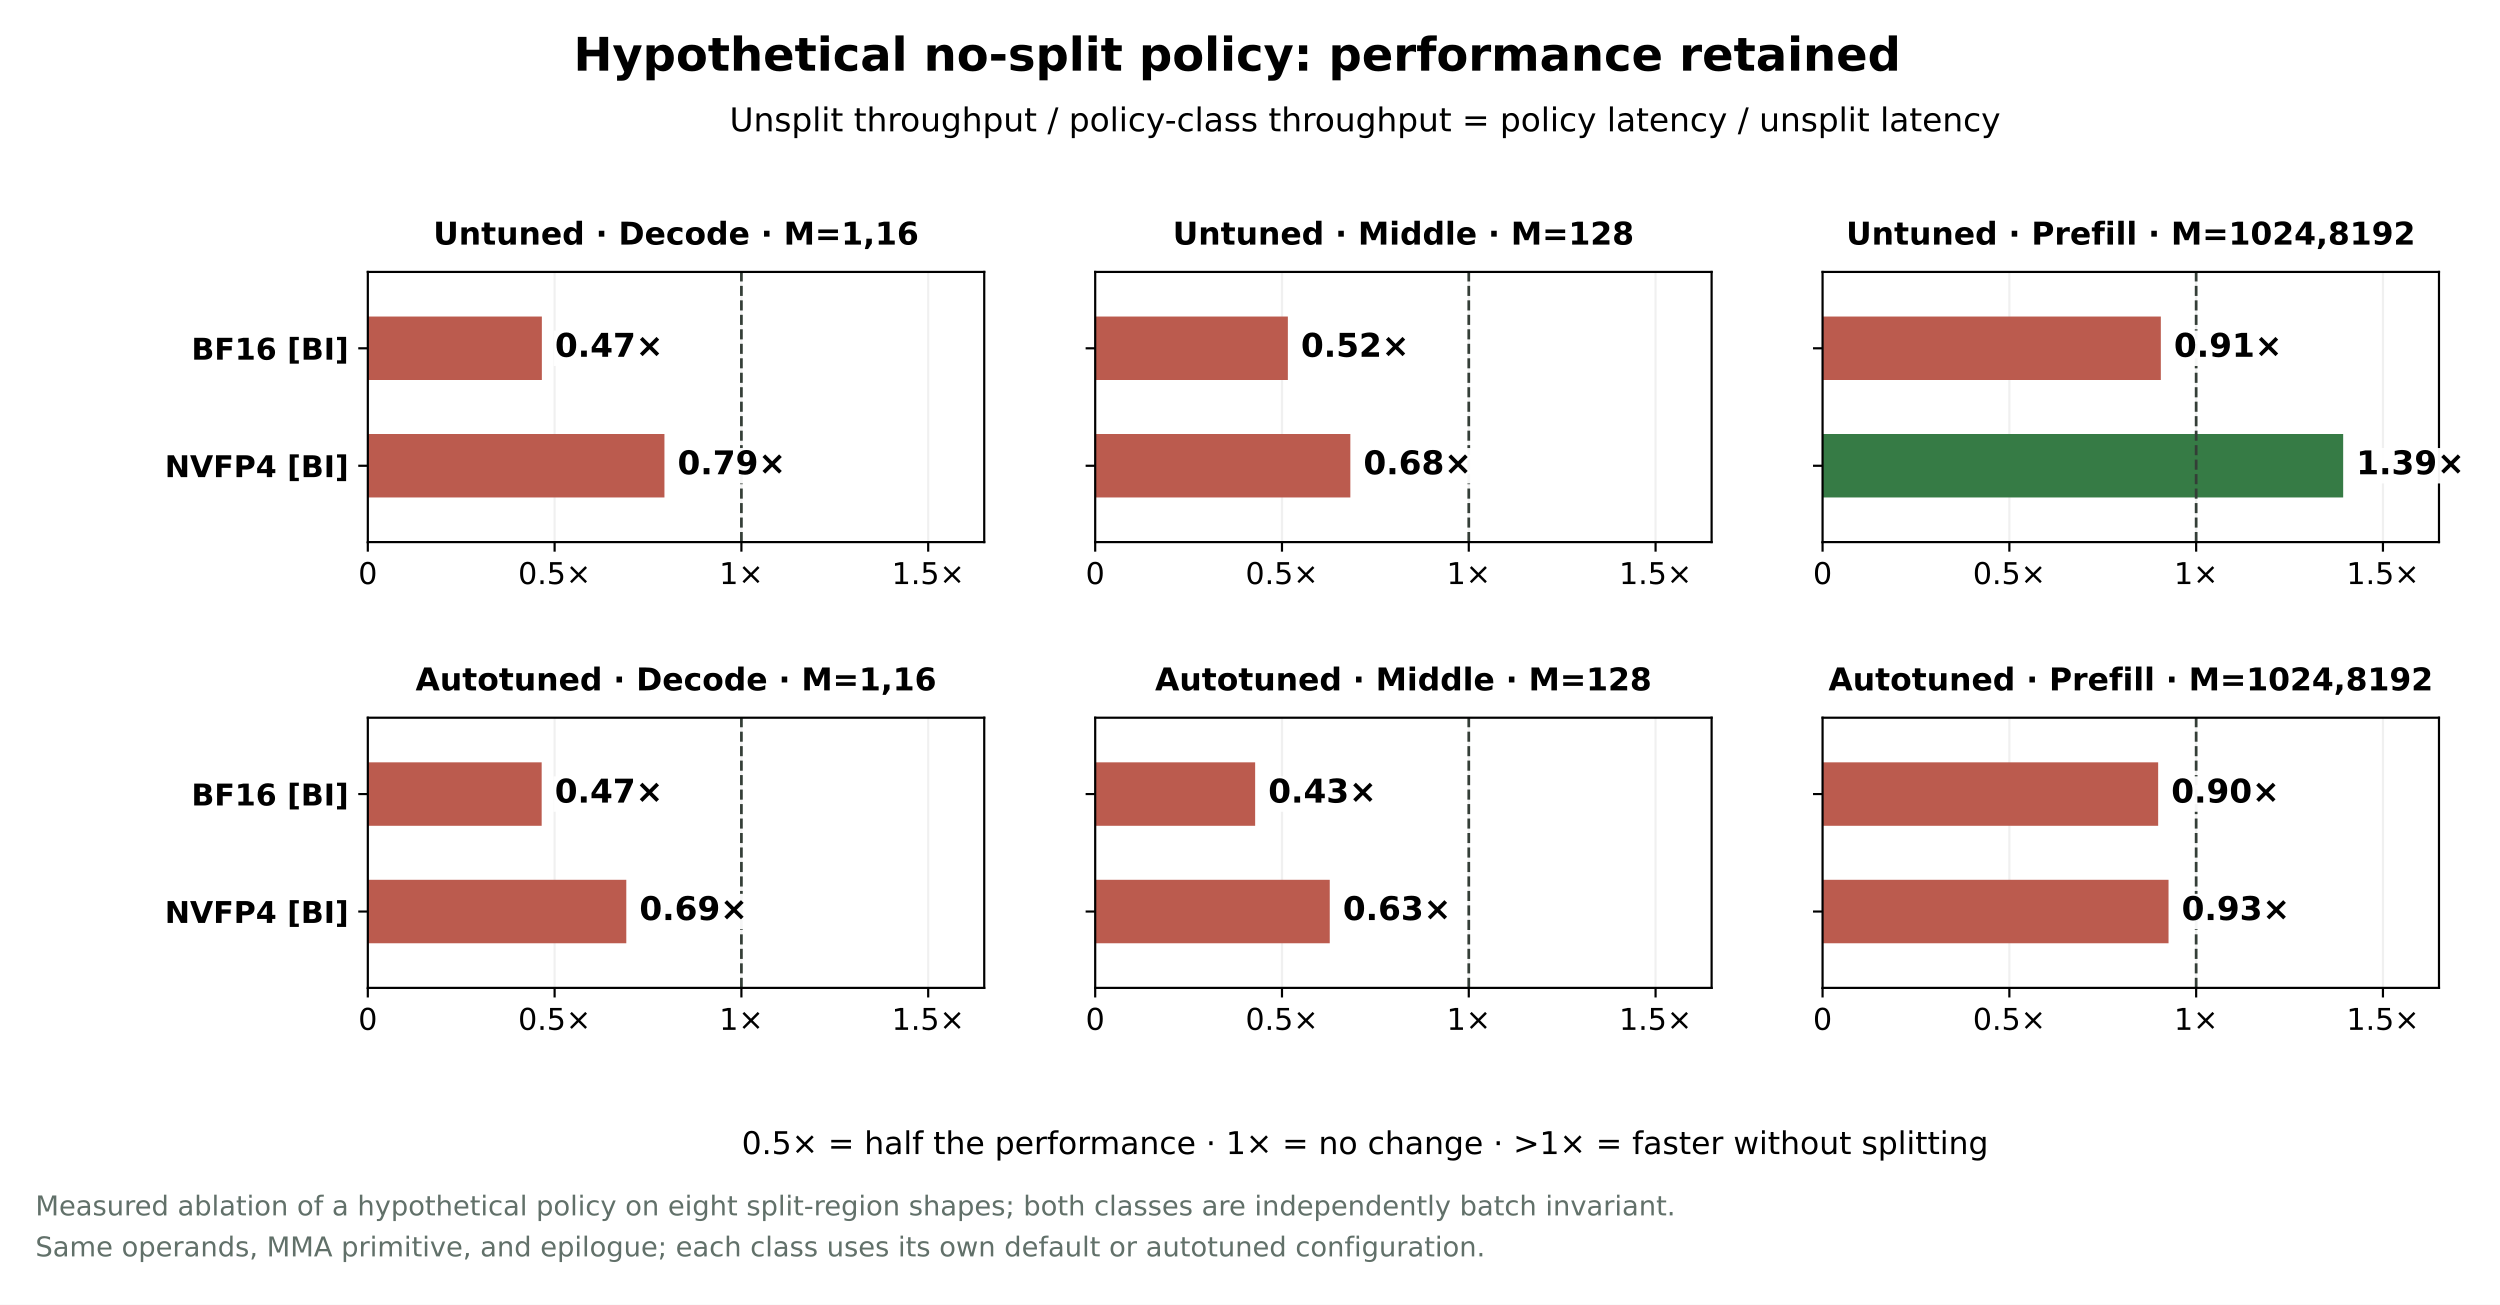
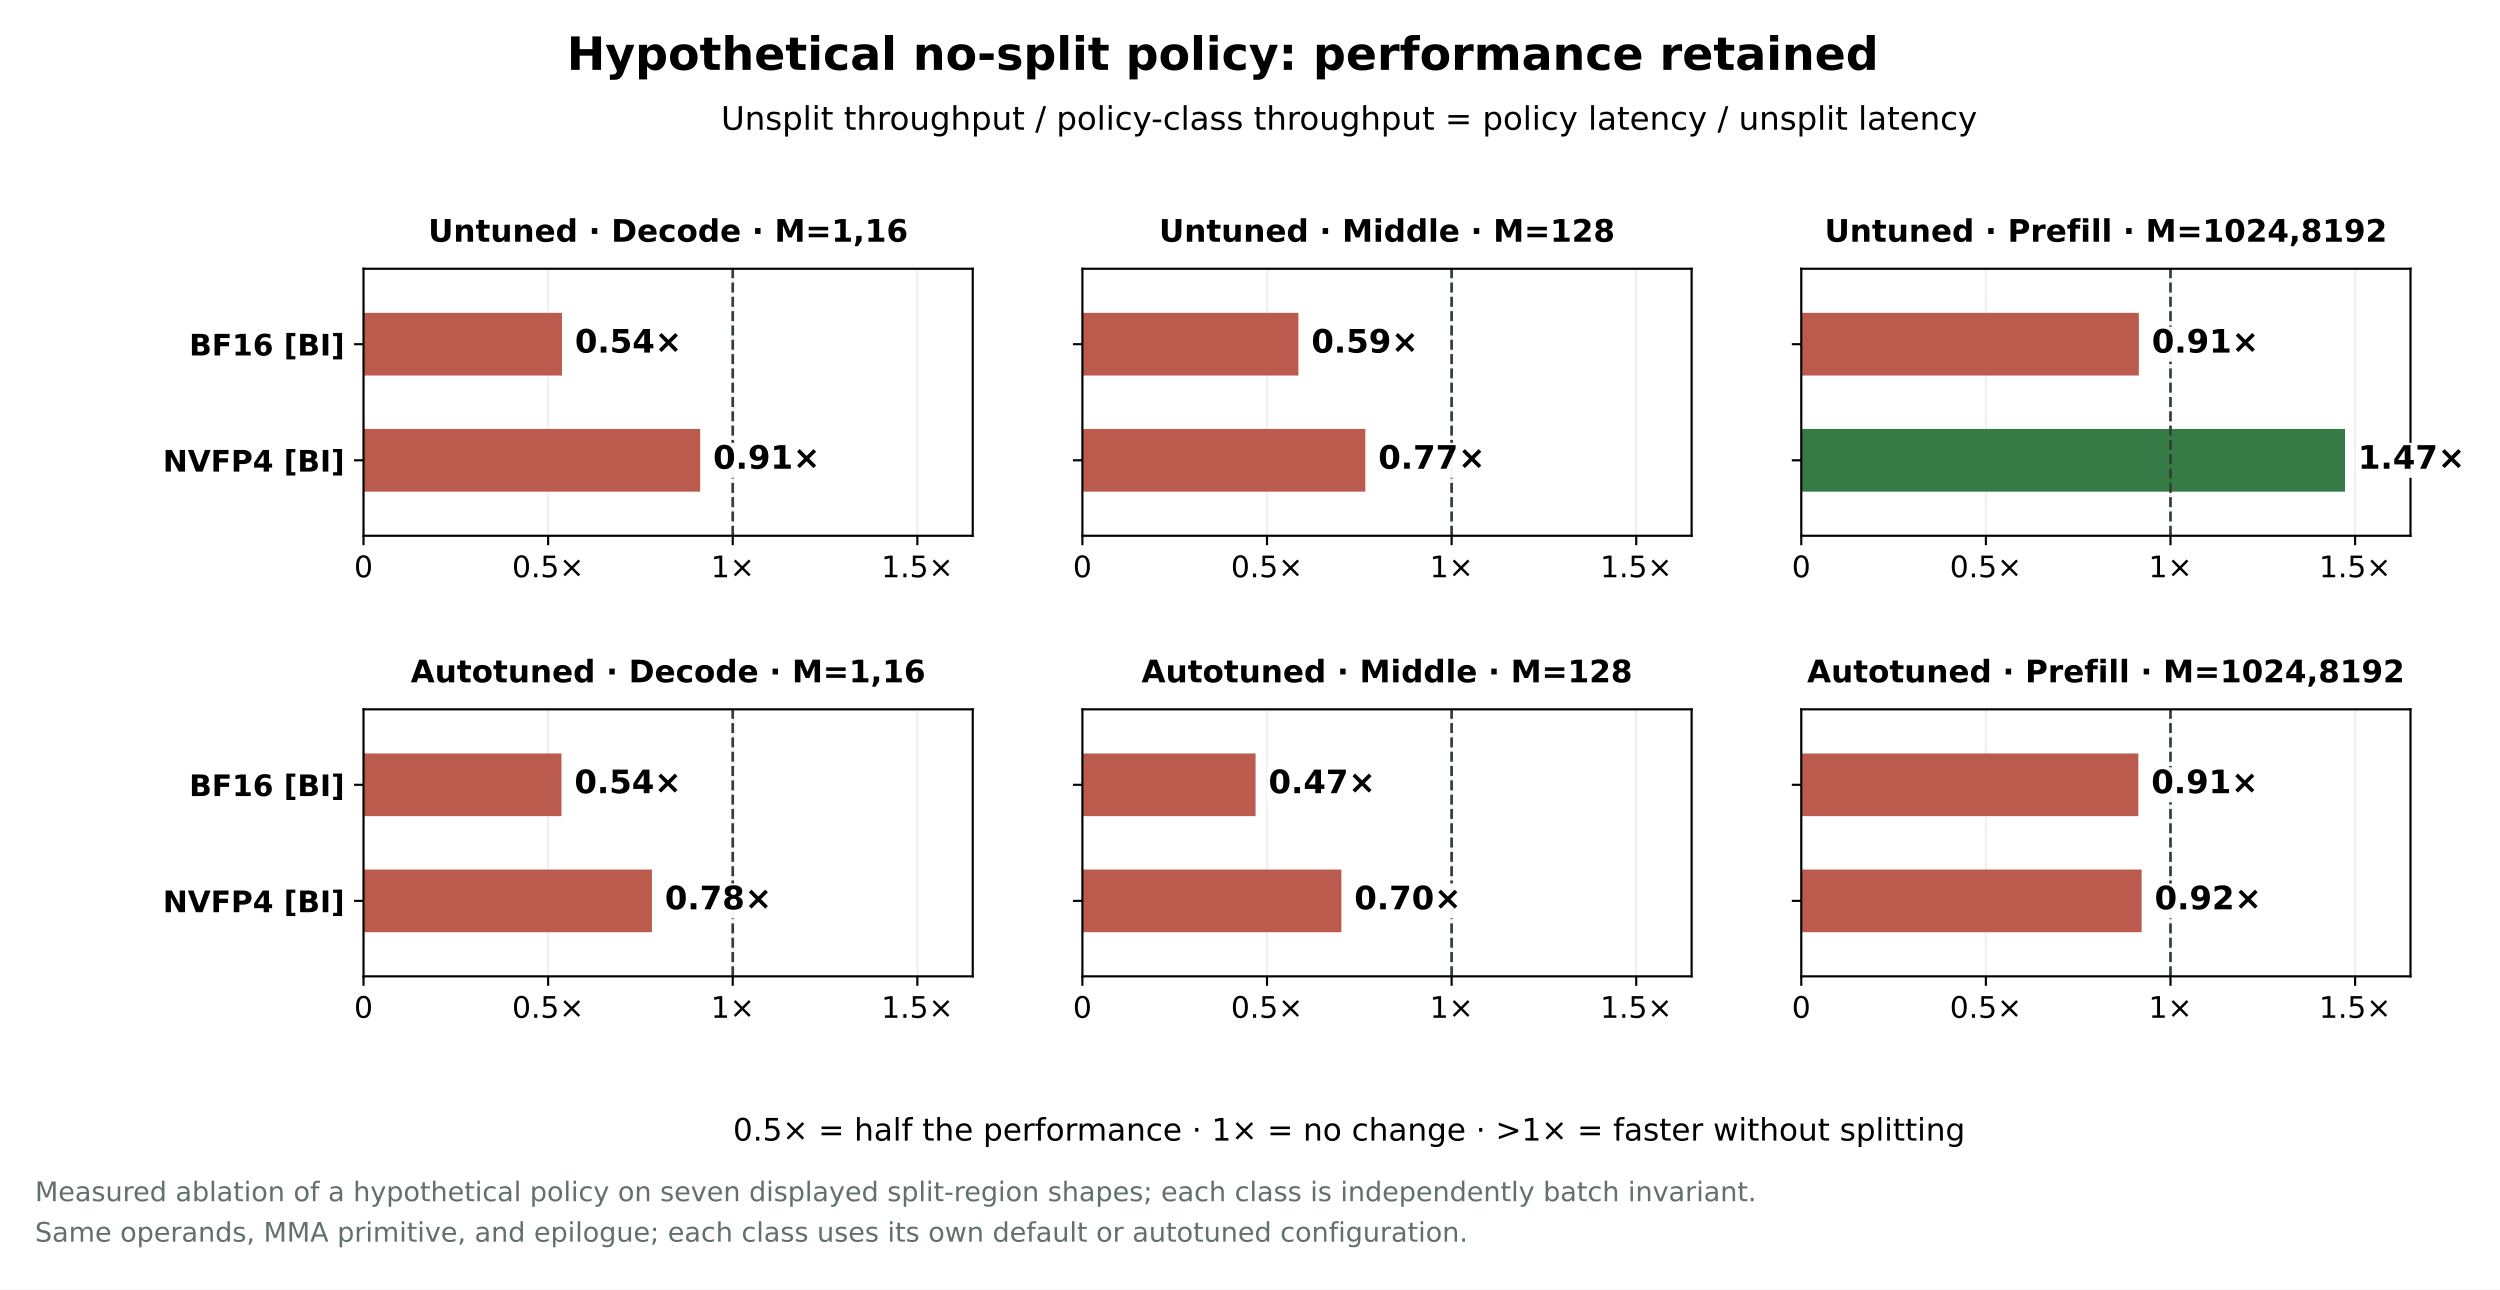
- <svg xmlns="http://www.w3.org/2000/svg" xmlns:xlink="http://www.w3.org/1999/xlink" width="915.135pt" height="477.601pt" viewBox="0 0 915.135 477.601" version="1.1">
+ <svg xmlns="http://www.w3.org/2000/svg" xmlns:xlink="http://www.w3.org/1999/xlink" width="925.954pt" height="477.601pt" viewBox="0 0 925.954 477.601" version="1.1">
  <defs>
    <style type="text/css">*{stroke-linejoin: round; stroke-linecap: butt}</style>
  </defs>
  <g id="figure_1">
    <g id="patch_1">
-       <path d="M 0 477.601 L 915.135 477.601 L 915.135 0 L 0 0 z " style="fill: #ffffff" />
+       <path d="M 0 477.601 L 925.954 477.601 L 925.954 0 L 0 0 z " style="fill: #ffffff" />
    </g>
    <g id="axes_1">
      <g id="patch_2">
        <path d="M 134.64 198.438 L 360.283 198.438 L 360.283 99.54 L 134.64 99.54 z " style="fill: #ffffff" />
      </g>
      <g id="matplotlib.axis_1">
        <g id="xtick_1">
          <g id="line2d_1">
            <path d="M 134.64 198.438 L 134.64 99.54 " clip-path="url(#pd287eac86c)" style="fill: none; stroke: #b0b0b0; stroke-opacity: 0.18; stroke-width: 0.8; stroke-linecap: square" />
          </g>
          <g id="line2d_2">
            <defs>
              <path id="m9507d047d6" d="M 0 0 L 0 3.5 " style="stroke: #000000; stroke-width: 0.8" />
            </defs>
            <g>
              <use xlink:href="#m9507d047d6" x="134.64" y="198.438" style="stroke: #000000; stroke-width: 0.8" />
            </g>
          </g>
          <g id="text_1">
            <text style="font-size: 11px; font-family: 'DejaVu Sans'; text-anchor: middle" x="134.64" y="213.796" transform="rotate(-0 134.64 213.7955)">0</text>
          </g>
        </g>
        <g id="xtick_2">
          <g id="line2d_3">
            <path d="M 203.017 198.438 L 203.017 99.54 " clip-path="url(#pd287eac86c)" style="fill: none; stroke: #b0b0b0; stroke-opacity: 0.18; stroke-width: 0.8; stroke-linecap: square" />
          </g>
          <g id="line2d_4">
            <g>
              <use xlink:href="#m9507d047d6" x="203.017" y="198.438" style="stroke: #000000; stroke-width: 0.8" />
            </g>
          </g>
          <g id="text_2">
            <text style="font-size: 11px; font-family: 'DejaVu Sans'; text-anchor: middle" x="203.017" y="213.796" transform="rotate(-0 203.0166 213.7955)">0.5×</text>
          </g>
        </g>
        <g id="xtick_3">
          <g id="line2d_5">
            <path d="M 271.393 198.438 L 271.393 99.54 " clip-path="url(#pd287eac86c)" style="fill: none; stroke: #b0b0b0; stroke-opacity: 0.18; stroke-width: 0.8; stroke-linecap: square" />
          </g>
          <g id="line2d_6">
            <g>
              <use xlink:href="#m9507d047d6" x="271.393" y="198.438" style="stroke: #000000; stroke-width: 0.8" />
            </g>
          </g>
          <g id="text_3">
            <text style="font-size: 11px; font-family: 'DejaVu Sans'; text-anchor: middle" x="271.393" y="213.796" transform="rotate(-0 271.3932 213.7955)">1×</text>
          </g>
        </g>
        <g id="xtick_4">
          <g id="line2d_7">
            <path d="M 339.77 198.438 L 339.77 99.54 " clip-path="url(#pd287eac86c)" style="fill: none; stroke: #b0b0b0; stroke-opacity: 0.18; stroke-width: 0.8; stroke-linecap: square" />
          </g>
          <g id="line2d_8">
            <g>
              <use xlink:href="#m9507d047d6" x="339.77" y="198.438" style="stroke: #000000; stroke-width: 0.8" />
            </g>
          </g>
          <g id="text_4">
            <text style="font-size: 11px; font-family: 'DejaVu Sans'; text-anchor: middle" x="339.77" y="213.796" transform="rotate(-0 339.7699 213.7955)">1.5×</text>
          </g>
        </g>
      </g>
      <g id="matplotlib.axis_2">
        <g id="ytick_1">
          <g id="line2d_9">
            <defs>
              <path id="m8fb89e8682" d="M 0 0 L -3.5 0 " style="stroke: #000000; stroke-width: 0.8" />
            </defs>
            <g>
              <use xlink:href="#m8fb89e8682" x="134.64" y="127.489" style="stroke: #000000; stroke-width: 0.8" />
            </g>
          </g>
          <g id="text_5">
            <text style="font-weight: 700; font-size: 11px; font-family: 'DejaVu Sans'; text-anchor: end" x="127.64" y="131.669" transform="rotate(-0 127.64 131.6686)">BF16 [BI]</text>
          </g>
        </g>
        <g id="ytick_2">
          <g id="line2d_10">
            <g>
              <use xlink:href="#m8fb89e8682" x="134.64" y="170.489" style="stroke: #000000; stroke-width: 0.8" />
            </g>
          </g>
          <g id="text_6">
            <text style="font-weight: 700; font-size: 11px; font-family: 'DejaVu Sans'; text-anchor: end" x="127.64" y="174.668" transform="rotate(-0 127.64 174.6678)">NVFP4 [BI]</text>
          </g>
        </g>
      </g>
      <g id="patch_3">
-         <path d="M 134.64 115.88 L 198.35 115.88 L 198.35 139.099 L 134.64 139.099 z " clip-path="url(#pd287eac86c)" style="fill: #bb5b4e" />
+         <path d="M 134.64 115.88 L 208.139 115.88 L 208.139 139.099 L 134.64 139.099 z " clip-path="url(#pd287eac86c)" style="fill: #bb5b4e" />
      </g>
      <g id="patch_4">
-         <path d="M 134.64 158.879 L 243.221 158.879 L 243.221 182.098 L 134.64 182.098 z " clip-path="url(#pd287eac86c)" style="fill: #bb5b4e" />
+         <path d="M 134.64 158.879 L 259.328 158.879 L 259.328 182.098 L 134.64 182.098 z " clip-path="url(#pd287eac86c)" style="fill: #bb5b4e" />
      </g>
      <g id="line2d_11">
        <path d="M 271.393 198.438 L 271.393 99.54 " clip-path="url(#pd287eac86c)" style="fill: none; stroke-dasharray: 3.7,1.6; stroke-dashoffset: 0; stroke: #343e37" />
      </g>
      <g id="patch_5">
        <path d="M 134.64 198.438 L 134.64 99.54 " style="fill: none; stroke: #000000; stroke-width: 0.8; stroke-linejoin: miter; stroke-linecap: square" />
      </g>
      <g id="patch_6">
        <path d="M 360.283 198.438 L 360.283 99.54 " style="fill: none; stroke: #000000; stroke-width: 0.8; stroke-linejoin: miter; stroke-linecap: square" />
      </g>
      <g id="patch_7">
        <path d="M 134.64 198.438 L 360.283 198.438 " style="fill: none; stroke: #000000; stroke-width: 0.8; stroke-linejoin: miter; stroke-linecap: square" />
      </g>
      <g id="patch_8">
        <path d="M 134.64 99.54 L 360.283 99.54 " style="fill: none; stroke: #000000; stroke-width: 0.8; stroke-linejoin: miter; stroke-linecap: square" />
      </g>
      <g id="text_7">
        <g id="patch_9">
-           <path d="M 202.657 133.969 L 243.279 133.969 L 243.279 121.009 L 202.657 121.009 z " style="fill: #ffffff; opacity: 0.95" />
-         </g>
-         <text style="font-weight: 700; font-size: 12px; font-family: 'DejaVu Sans'; text-anchor: start" x="203.137" y="130.607" transform="rotate(-0 203.1368 130.6067)">0.47×</text>
+           <path d="M 212.446 133.969 L 253.068 133.969 L 253.068 121.009 L 212.446 121.009 z " style="fill: #ffffff; opacity: 0.95" />
+         </g>
+         <text style="font-weight: 700; font-size: 12px; font-family: 'DejaVu Sans'; text-anchor: start" x="212.926" y="130.607" transform="rotate(-0 212.9257 130.6067)">0.54×</text>
      </g>
      <g id="text_8">
        <g id="patch_10">
-           <path d="M 247.528 176.969 L 288.149 176.969 L 288.149 164.009 L 247.528 164.009 z " style="fill: #ffffff; opacity: 0.95" />
-         </g>
-         <text style="font-weight: 700; font-size: 12px; font-family: 'DejaVu Sans'; text-anchor: start" x="248.008" y="173.606" transform="rotate(-0 248.0075 173.6058)">0.79×</text>
+           <path d="M 263.634 176.969 L 304.256 176.969 L 304.256 164.009 L 263.634 164.009 z " style="fill: #ffffff; opacity: 0.95" />
+         </g>
+         <text style="font-weight: 700; font-size: 12px; font-family: 'DejaVu Sans'; text-anchor: start" x="264.114" y="173.606" transform="rotate(-0 264.1139 173.6058)">0.91×</text>
      </g>
      <g id="text_9">
        <text style="font-weight: 700; font-size: 11.5px; font-family: 'DejaVu Sans'; text-anchor: middle" x="247.461" y="89.54" transform="rotate(-0 247.4614 89.54)">Untuned · Decode · M=1,16</text>
      </g>
    </g>
    <g id="axes_2">
      <g id="patch_11">
        <path d="M 400.899 198.438 L 626.541 198.438 L 626.541 99.54 L 400.899 99.54 z " style="fill: #ffffff" />
      </g>
      <g id="matplotlib.axis_3">
        <g id="xtick_5">
          <g id="line2d_12">
            <path d="M 400.899 198.438 L 400.899 99.54 " clip-path="url(#p0fc75ec063)" style="fill: none; stroke: #b0b0b0; stroke-opacity: 0.18; stroke-width: 0.8; stroke-linecap: square" />
          </g>
          <g id="line2d_13">
            <g>
              <use xlink:href="#m9507d047d6" x="400.899" y="198.438" style="stroke: #000000; stroke-width: 0.8" />
            </g>
          </g>
          <g id="text_10">
            <text style="font-size: 11px; font-family: 'DejaVu Sans'; text-anchor: middle" x="400.899" y="213.796" transform="rotate(-0 400.8986 213.7955)">0</text>
          </g>
        </g>
        <g id="xtick_6">
          <g id="line2d_14">
            <path d="M 469.275 198.438 L 469.275 99.54 " clip-path="url(#p0fc75ec063)" style="fill: none; stroke: #b0b0b0; stroke-opacity: 0.18; stroke-width: 0.8; stroke-linecap: square" />
          </g>
          <g id="line2d_15">
            <g>
              <use xlink:href="#m9507d047d6" x="469.275" y="198.438" style="stroke: #000000; stroke-width: 0.8" />
            </g>
          </g>
          <g id="text_11">
            <text style="font-size: 11px; font-family: 'DejaVu Sans'; text-anchor: middle" x="469.275" y="213.796" transform="rotate(-0 469.2752 213.7955)">0.5×</text>
          </g>
        </g>
        <g id="xtick_7">
          <g id="line2d_16">
            <path d="M 537.652 198.438 L 537.652 99.54 " clip-path="url(#p0fc75ec063)" style="fill: none; stroke: #b0b0b0; stroke-opacity: 0.18; stroke-width: 0.8; stroke-linecap: square" />
          </g>
          <g id="line2d_17">
            <g>
              <use xlink:href="#m9507d047d6" x="537.652" y="198.438" style="stroke: #000000; stroke-width: 0.8" />
            </g>
          </g>
          <g id="text_12">
            <text style="font-size: 11px; font-family: 'DejaVu Sans'; text-anchor: middle" x="537.652" y="213.796" transform="rotate(-0 537.6518 213.7955)">1×</text>
          </g>
        </g>
        <g id="xtick_8">
          <g id="line2d_18">
            <path d="M 606.028 198.438 L 606.028 99.54 " clip-path="url(#p0fc75ec063)" style="fill: none; stroke: #b0b0b0; stroke-opacity: 0.18; stroke-width: 0.8; stroke-linecap: square" />
          </g>
          <g id="line2d_19">
            <g>
              <use xlink:href="#m9507d047d6" x="606.028" y="198.438" style="stroke: #000000; stroke-width: 0.8" />
            </g>
          </g>
          <g id="text_13">
            <text style="font-size: 11px; font-family: 'DejaVu Sans'; text-anchor: middle" x="606.028" y="213.796" transform="rotate(-0 606.0284 213.7955)">1.5×</text>
          </g>
        </g>
      </g>
      <g id="matplotlib.axis_4">
        <g id="ytick_3">
          <g id="line2d_20">
            <g>
              <use xlink:href="#m8fb89e8682" x="400.899" y="127.489" style="stroke: #000000; stroke-width: 0.8" />
            </g>
          </g>
        </g>
        <g id="ytick_4">
          <g id="line2d_21">
            <g>
              <use xlink:href="#m8fb89e8682" x="400.899" y="170.489" style="stroke: #000000; stroke-width: 0.8" />
            </g>
          </g>
        </g>
      </g>
      <g id="patch_12">
-         <path d="M 400.899 115.88 L 471.427 115.88 L 471.427 139.099 L 400.899 139.099 z " clip-path="url(#p0fc75ec063)" style="fill: #bb5b4e" />
+         <path d="M 400.899 115.88 L 480.915 115.88 L 480.915 139.099 L 400.899 139.099 z " clip-path="url(#p0fc75ec063)" style="fill: #bb5b4e" />
      </g>
      <g id="patch_13">
-         <path d="M 400.899 158.879 L 494.299 158.879 L 494.299 182.098 L 400.899 182.098 z " clip-path="url(#p0fc75ec063)" style="fill: #bb5b4e" />
+         <path d="M 400.899 158.879 L 505.694 158.879 L 505.694 182.098 L 400.899 182.098 z " clip-path="url(#p0fc75ec063)" style="fill: #bb5b4e" />
      </g>
      <g id="line2d_22">
        <path d="M 537.652 198.438 L 537.652 99.54 " clip-path="url(#p0fc75ec063)" style="fill: none; stroke-dasharray: 3.7,1.6; stroke-dashoffset: 0; stroke: #343e37" />
      </g>
      <g id="patch_14">
        <path d="M 400.899 198.438 L 400.899 99.54 " style="fill: none; stroke: #000000; stroke-width: 0.8; stroke-linejoin: miter; stroke-linecap: square" />
      </g>
      <g id="patch_15">
        <path d="M 626.541 198.438 L 626.541 99.54 " style="fill: none; stroke: #000000; stroke-width: 0.8; stroke-linejoin: miter; stroke-linecap: square" />
      </g>
      <g id="patch_16">
        <path d="M 400.899 198.438 L 626.541 198.438 " style="fill: none; stroke: #000000; stroke-width: 0.8; stroke-linejoin: miter; stroke-linecap: square" />
      </g>
      <g id="patch_17">
        <path d="M 400.899 99.54 L 626.541 99.54 " style="fill: none; stroke: #000000; stroke-width: 0.8; stroke-linejoin: miter; stroke-linecap: square" />
      </g>
      <g id="text_14">
        <g id="patch_18">
-           <path d="M 475.733 133.969 L 516.355 133.969 L 516.355 121.009 L 475.733 121.009 z " style="fill: #ffffff; opacity: 0.95" />
-         </g>
-         <text style="font-weight: 700; font-size: 12px; font-family: 'DejaVu Sans'; text-anchor: start" x="476.213" y="130.607" transform="rotate(-0 476.2129 130.6067)">0.52×</text>
+           <path d="M 485.222 133.969 L 525.843 133.969 L 525.843 121.009 L 485.222 121.009 z " style="fill: #ffffff; opacity: 0.95" />
+         </g>
+         <text style="font-weight: 700; font-size: 12px; font-family: 'DejaVu Sans'; text-anchor: start" x="485.702" y="130.607" transform="rotate(-0 485.7016 130.6067)">0.59×</text>
      </g>
      <g id="text_15">
        <g id="patch_19">
-           <path d="M 498.606 176.969 L 539.228 176.969 L 539.228 164.009 L 498.606 164.009 z " style="fill: #ffffff; opacity: 0.95" />
-         </g>
-         <text style="font-weight: 700; font-size: 12px; font-family: 'DejaVu Sans'; text-anchor: start" x="499.086" y="173.606" transform="rotate(-0 499.0857 173.6058)">0.68×</text>
+           <path d="M 510 176.969 L 550.622 176.969 L 550.622 164.009 L 510 164.009 z " style="fill: #ffffff; opacity: 0.95" />
+         </g>
+         <text style="font-weight: 700; font-size: 12px; font-family: 'DejaVu Sans'; text-anchor: start" x="510.48" y="173.606" transform="rotate(-0 510.4803 173.6058)">0.77×</text>
      </g>
      <g id="text_16">
        <text style="font-weight: 700; font-size: 11.5px; font-family: 'DejaVu Sans'; text-anchor: middle" x="513.72" y="89.54" transform="rotate(-0 513.72 89.54)">Untuned · Middle · M=128</text>
      </g>
    </g>
    <g id="axes_3">
      <g id="patch_20">
        <path d="M 667.157 198.438 L 892.8 198.438 L 892.8 99.54 L 667.157 99.54 z " style="fill: #ffffff" />
      </g>
      <g id="matplotlib.axis_5">
        <g id="xtick_9">
          <g id="line2d_23">
            <path d="M 667.157 198.438 L 667.157 99.54 " clip-path="url(#p774527b522)" style="fill: none; stroke: #b0b0b0; stroke-opacity: 0.18; stroke-width: 0.8; stroke-linecap: square" />
          </g>
          <g id="line2d_24">
            <g>
              <use xlink:href="#m9507d047d6" x="667.157" y="198.438" style="stroke: #000000; stroke-width: 0.8" />
            </g>
          </g>
          <g id="text_17">
            <text style="font-size: 11px; font-family: 'DejaVu Sans'; text-anchor: middle" x="667.157" y="213.796" transform="rotate(-0 667.1571 213.7955)">0</text>
          </g>
        </g>
        <g id="xtick_10">
          <g id="line2d_25">
            <path d="M 735.534 198.438 L 735.534 99.54 " clip-path="url(#p774527b522)" style="fill: none; stroke: #b0b0b0; stroke-opacity: 0.18; stroke-width: 0.8; stroke-linecap: square" />
          </g>
          <g id="line2d_26">
            <g>
              <use xlink:href="#m9507d047d6" x="735.534" y="198.438" style="stroke: #000000; stroke-width: 0.8" />
            </g>
          </g>
          <g id="text_18">
            <text style="font-size: 11px; font-family: 'DejaVu Sans'; text-anchor: middle" x="735.534" y="213.796" transform="rotate(-0 735.5338 213.7955)">0.5×</text>
          </g>
        </g>
        <g id="xtick_11">
          <g id="line2d_27">
            <path d="M 803.91 198.438 L 803.91 99.54 " clip-path="url(#p774527b522)" style="fill: none; stroke: #b0b0b0; stroke-opacity: 0.18; stroke-width: 0.8; stroke-linecap: square" />
          </g>
          <g id="line2d_28">
            <g>
              <use xlink:href="#m9507d047d6" x="803.91" y="198.438" style="stroke: #000000; stroke-width: 0.8" />
            </g>
          </g>
          <g id="text_19">
            <text style="font-size: 11px; font-family: 'DejaVu Sans'; text-anchor: middle" x="803.91" y="213.796" transform="rotate(-0 803.9104 213.7955)">1×</text>
          </g>
        </g>
        <g id="xtick_12">
          <g id="line2d_29">
            <path d="M 872.287 198.438 L 872.287 99.54 " clip-path="url(#p774527b522)" style="fill: none; stroke: #b0b0b0; stroke-opacity: 0.18; stroke-width: 0.8; stroke-linecap: square" />
          </g>
          <g id="line2d_30">
            <g>
              <use xlink:href="#m9507d047d6" x="872.287" y="198.438" style="stroke: #000000; stroke-width: 0.8" />
            </g>
          </g>
          <g id="text_20">
            <text style="font-size: 11px; font-family: 'DejaVu Sans'; text-anchor: middle" x="872.287" y="213.796" transform="rotate(-0 872.287 213.7955)">1.5×</text>
          </g>
        </g>
      </g>
      <g id="matplotlib.axis_6">
        <g id="ytick_5">
          <g id="line2d_31">
            <g>
              <use xlink:href="#m8fb89e8682" x="667.157" y="127.489" style="stroke: #000000; stroke-width: 0.8" />
            </g>
          </g>
        </g>
        <g id="ytick_6">
          <g id="line2d_32">
            <g>
              <use xlink:href="#m8fb89e8682" x="667.157" y="170.489" style="stroke: #000000; stroke-width: 0.8" />
            </g>
          </g>
        </g>
      </g>
      <g id="patch_21">
-         <path d="M 667.157 115.88 L 790.983 115.88 L 790.983 139.099 L 667.157 139.099 z " clip-path="url(#p774527b522)" style="fill: #bb5b4e" />
+         <path d="M 667.157 115.88 L 792.191 115.88 L 792.191 139.099 L 667.157 139.099 z " clip-path="url(#p774527b522)" style="fill: #bb5b4e" />
      </g>
      <g id="patch_22">
-         <path d="M 667.157 158.879 L 857.727 158.879 L 857.727 182.098 L 667.157 182.098 z " clip-path="url(#p774527b522)" style="fill: #367b45" />
+         <path d="M 667.157 158.879 L 868.546 158.879 L 868.546 182.098 L 667.157 182.098 z " clip-path="url(#p774527b522)" style="fill: #367b45" />
      </g>
      <g id="line2d_33">
        <path d="M 803.91 198.438 L 803.91 99.54 " clip-path="url(#p774527b522)" style="fill: none; stroke-dasharray: 3.7,1.6; stroke-dashoffset: 0; stroke: #343e37" />
      </g>
      <g id="patch_23">
        <path d="M 667.157 198.438 L 667.157 99.54 " style="fill: none; stroke: #000000; stroke-width: 0.8; stroke-linejoin: miter; stroke-linecap: square" />
      </g>
      <g id="patch_24">
        <path d="M 892.8 198.438 L 892.8 99.54 " style="fill: none; stroke: #000000; stroke-width: 0.8; stroke-linejoin: miter; stroke-linecap: square" />
      </g>
      <g id="patch_25">
        <path d="M 667.157 198.438 L 892.8 198.438 " style="fill: none; stroke: #000000; stroke-width: 0.8; stroke-linejoin: miter; stroke-linecap: square" />
      </g>
      <g id="patch_26">
        <path d="M 667.157 99.54 L 892.8 99.54 " style="fill: none; stroke: #000000; stroke-width: 0.8; stroke-linejoin: miter; stroke-linecap: square" />
      </g>
      <g id="text_21">
        <g id="patch_27">
-           <path d="M 795.289 133.969 L 835.911 133.969 L 835.911 121.009 L 795.289 121.009 z " style="fill: #ffffff; opacity: 0.95" />
-         </g>
-         <text style="font-weight: 700; font-size: 12px; font-family: 'DejaVu Sans'; text-anchor: start" x="795.769" y="130.607" transform="rotate(-0 795.7695 130.6067)">0.91×</text>
+           <path d="M 796.497 133.969 L 837.119 133.969 L 837.119 121.009 L 796.497 121.009 z " style="fill: #ffffff; opacity: 0.95" />
+         </g>
+         <text style="font-weight: 700; font-size: 12px; font-family: 'DejaVu Sans'; text-anchor: start" x="796.977" y="130.607" transform="rotate(-0 796.977 130.6067)">0.91×</text>
      </g>
      <g id="text_22">
        <g id="patch_28">
-           <path d="M 862.033 176.969 L 902.655 176.969 L 902.655 164.009 L 862.033 164.009 z " style="fill: #ffffff; opacity: 0.95" />
-         </g>
-         <text style="font-weight: 700; font-size: 12px; font-family: 'DejaVu Sans'; text-anchor: start" x="862.513" y="173.606" transform="rotate(-0 862.5129 173.6058)">1.39×</text>
+           <path d="M 872.852 176.969 L 913.474 176.969 L 913.474 164.009 L 872.852 164.009 z " style="fill: #ffffff; opacity: 0.95" />
+         </g>
+         <text style="font-weight: 700; font-size: 12px; font-family: 'DejaVu Sans'; text-anchor: start" x="873.332" y="173.606" transform="rotate(-0 873.3322 173.6058)">1.47×</text>
      </g>
      <g id="text_23">
        <text style="font-weight: 700; font-size: 11.5px; font-family: 'DejaVu Sans'; text-anchor: middle" x="779.979" y="89.54" transform="rotate(-0 779.9786 89.54)">Untuned · Prefill · M=1024,8192</text>
      </g>
    </g>
    <g id="axes_4">
      <g id="patch_29">
        <path d="M 134.64 361.62 L 360.283 361.62 L 360.283 262.722 L 134.64 262.722 z " style="fill: #ffffff" />
      </g>
      <g id="matplotlib.axis_7">
        <g id="xtick_13">
          <g id="line2d_34">
            <path d="M 134.64 361.62 L 134.64 262.722 " clip-path="url(#p31dc7506f7)" style="fill: none; stroke: #b0b0b0; stroke-opacity: 0.18; stroke-width: 0.8; stroke-linecap: square" />
          </g>
          <g id="line2d_35">
            <g>
              <use xlink:href="#m9507d047d6" x="134.64" y="361.62" style="stroke: #000000; stroke-width: 0.8" />
            </g>
          </g>
          <g id="text_24">
            <text style="font-size: 11px; font-family: 'DejaVu Sans'; text-anchor: middle" x="134.64" y="376.977" transform="rotate(-0 134.64 376.9774)">0</text>
          </g>
        </g>
        <g id="xtick_14">
          <g id="line2d_36">
            <path d="M 203.017 361.62 L 203.017 262.722 " clip-path="url(#p31dc7506f7)" style="fill: none; stroke: #b0b0b0; stroke-opacity: 0.18; stroke-width: 0.8; stroke-linecap: square" />
          </g>
          <g id="line2d_37">
            <g>
              <use xlink:href="#m9507d047d6" x="203.017" y="361.62" style="stroke: #000000; stroke-width: 0.8" />
            </g>
          </g>
          <g id="text_25">
            <text style="font-size: 11px; font-family: 'DejaVu Sans'; text-anchor: middle" x="203.017" y="376.977" transform="rotate(-0 203.0166 376.9774)">0.5×</text>
          </g>
        </g>
        <g id="xtick_15">
          <g id="line2d_38">
            <path d="M 271.393 361.62 L 271.393 262.722 " clip-path="url(#p31dc7506f7)" style="fill: none; stroke: #b0b0b0; stroke-opacity: 0.18; stroke-width: 0.8; stroke-linecap: square" />
          </g>
          <g id="line2d_39">
            <g>
              <use xlink:href="#m9507d047d6" x="271.393" y="361.62" style="stroke: #000000; stroke-width: 0.8" />
            </g>
          </g>
          <g id="text_26">
            <text style="font-size: 11px; font-family: 'DejaVu Sans'; text-anchor: middle" x="271.393" y="376.977" transform="rotate(-0 271.3932 376.9774)">1×</text>
          </g>
        </g>
        <g id="xtick_16">
          <g id="line2d_40">
            <path d="M 339.77 361.62 L 339.77 262.722 " clip-path="url(#p31dc7506f7)" style="fill: none; stroke: #b0b0b0; stroke-opacity: 0.18; stroke-width: 0.8; stroke-linecap: square" />
          </g>
          <g id="line2d_41">
            <g>
              <use xlink:href="#m9507d047d6" x="339.77" y="361.62" style="stroke: #000000; stroke-width: 0.8" />
            </g>
          </g>
          <g id="text_27">
            <text style="font-size: 11px; font-family: 'DejaVu Sans'; text-anchor: middle" x="339.77" y="376.977" transform="rotate(-0 339.7699 376.9774)">1.5×</text>
          </g>
        </g>
      </g>
      <g id="matplotlib.axis_8">
        <g id="ytick_7">
          <g id="line2d_42">
            <g>
              <use xlink:href="#m8fb89e8682" x="134.64" y="290.671" style="stroke: #000000; stroke-width: 0.8" />
            </g>
          </g>
          <g id="text_28">
            <text style="font-weight: 700; font-size: 11px; font-family: 'DejaVu Sans'; text-anchor: end" x="127.64" y="294.85" transform="rotate(-0 127.64 294.8505)">BF16 [BI]</text>
          </g>
        </g>
        <g id="ytick_8">
          <g id="line2d_43">
            <g>
              <use xlink:href="#m8fb89e8682" x="134.64" y="333.671" style="stroke: #000000; stroke-width: 0.8" />
            </g>
          </g>
          <g id="text_29">
            <text style="font-weight: 700; font-size: 11px; font-family: 'DejaVu Sans'; text-anchor: end" x="127.64" y="337.85" transform="rotate(-0 127.64 337.8497)">NVFP4 [BI]</text>
          </g>
        </g>
      </g>
      <g id="patch_30">
-         <path d="M 134.64 279.062 L 198.283 279.062 L 198.283 302.281 L 134.64 302.281 z " clip-path="url(#p31dc7506f7)" style="fill: #bb5b4e" />
+         <path d="M 134.64 279.062 L 207.961 279.062 L 207.961 302.281 L 134.64 302.281 z " clip-path="url(#p31dc7506f7)" style="fill: #bb5b4e" />
      </g>
      <g id="patch_31">
-         <path d="M 134.64 322.061 L 229.258 322.061 L 229.258 345.28 L 134.64 345.28 z " clip-path="url(#p31dc7506f7)" style="fill: #bb5b4e" />
+         <path d="M 134.64 322.061 L 241.461 322.061 L 241.461 345.28 L 134.64 345.28 z " clip-path="url(#p31dc7506f7)" style="fill: #bb5b4e" />
      </g>
      <g id="line2d_44">
        <path d="M 271.393 361.62 L 271.393 262.722 " clip-path="url(#p31dc7506f7)" style="fill: none; stroke-dasharray: 3.7,1.6; stroke-dashoffset: 0; stroke: #343e37" />
      </g>
      <g id="patch_32">
        <path d="M 134.64 361.62 L 134.64 262.722 " style="fill: none; stroke: #000000; stroke-width: 0.8; stroke-linejoin: miter; stroke-linecap: square" />
      </g>
      <g id="patch_33">
        <path d="M 360.283 361.62 L 360.283 262.722 " style="fill: none; stroke: #000000; stroke-width: 0.8; stroke-linejoin: miter; stroke-linecap: square" />
      </g>
      <g id="patch_34">
        <path d="M 134.64 361.62 L 360.283 361.62 " style="fill: none; stroke: #000000; stroke-width: 0.8; stroke-linejoin: miter; stroke-linecap: square" />
      </g>
      <g id="patch_35">
        <path d="M 134.64 262.722 L 360.283 262.722 " style="fill: none; stroke: #000000; stroke-width: 0.8; stroke-linejoin: miter; stroke-linecap: square" />
      </g>
      <g id="text_30">
        <g id="patch_36">
-           <path d="M 202.589 297.151 L 243.211 297.151 L 243.211 284.191 L 202.589 284.191 z " style="fill: #ffffff; opacity: 0.95" />
-         </g>
-         <text style="font-weight: 700; font-size: 12px; font-family: 'DejaVu Sans'; text-anchor: start" x="203.069" y="293.789" transform="rotate(-0 203.0692 293.7885)">0.47×</text>
+           <path d="M 212.267 297.151 L 252.889 297.151 L 252.889 284.191 L 212.267 284.191 z " style="fill: #ffffff; opacity: 0.95" />
+         </g>
+         <text style="font-weight: 700; font-size: 12px; font-family: 'DejaVu Sans'; text-anchor: start" x="212.747" y="293.789" transform="rotate(-0 212.7474 293.7885)">0.54×</text>
      </g>
      <g id="text_31">
        <g id="patch_37">
-           <path d="M 233.564 340.151 L 274.186 340.151 L 274.186 327.191 L 233.564 327.191 z " style="fill: #ffffff; opacity: 0.95" />
-         </g>
-         <text style="font-weight: 700; font-size: 12px; font-family: 'DejaVu Sans'; text-anchor: start" x="234.044" y="336.788" transform="rotate(-0 234.0441 336.7877)">0.69×</text>
+           <path d="M 245.768 340.151 L 286.39 340.151 L 286.39 327.191 L 245.768 327.191 z " style="fill: #ffffff; opacity: 0.95" />
+         </g>
+         <text style="font-weight: 700; font-size: 12px; font-family: 'DejaVu Sans'; text-anchor: start" x="246.248" y="336.788" transform="rotate(-0 246.2478 336.7877)">0.78×</text>
      </g>
      <g id="text_32">
        <text style="font-weight: 700; font-size: 11.5px; font-family: 'DejaVu Sans'; text-anchor: middle" x="247.461" y="252.722" transform="rotate(-0 247.4614 252.7219)">Autotuned · Decode · M=1,16</text>
      </g>
    </g>
    <g id="axes_5">
      <g id="patch_38">
        <path d="M 400.899 361.62 L 626.541 361.62 L 626.541 262.722 L 400.899 262.722 z " style="fill: #ffffff" />
      </g>
      <g id="matplotlib.axis_9">
        <g id="xtick_17">
          <g id="line2d_45">
            <path d="M 400.899 361.62 L 400.899 262.722 " clip-path="url(#pf206a6ce0f)" style="fill: none; stroke: #b0b0b0; stroke-opacity: 0.18; stroke-width: 0.8; stroke-linecap: square" />
          </g>
          <g id="line2d_46">
            <g>
              <use xlink:href="#m9507d047d6" x="400.899" y="361.62" style="stroke: #000000; stroke-width: 0.8" />
            </g>
          </g>
          <g id="text_33">
            <text style="font-size: 11px; font-family: 'DejaVu Sans'; text-anchor: middle" x="400.899" y="376.977" transform="rotate(-0 400.8986 376.9774)">0</text>
          </g>
        </g>
        <g id="xtick_18">
          <g id="line2d_47">
            <path d="M 469.275 361.62 L 469.275 262.722 " clip-path="url(#pf206a6ce0f)" style="fill: none; stroke: #b0b0b0; stroke-opacity: 0.18; stroke-width: 0.8; stroke-linecap: square" />
          </g>
          <g id="line2d_48">
            <g>
              <use xlink:href="#m9507d047d6" x="469.275" y="361.62" style="stroke: #000000; stroke-width: 0.8" />
            </g>
          </g>
          <g id="text_34">
            <text style="font-size: 11px; font-family: 'DejaVu Sans'; text-anchor: middle" x="469.275" y="376.977" transform="rotate(-0 469.2752 376.9774)">0.5×</text>
          </g>
        </g>
        <g id="xtick_19">
          <g id="line2d_49">
            <path d="M 537.652 361.62 L 537.652 262.722 " clip-path="url(#pf206a6ce0f)" style="fill: none; stroke: #b0b0b0; stroke-opacity: 0.18; stroke-width: 0.8; stroke-linecap: square" />
          </g>
          <g id="line2d_50">
            <g>
              <use xlink:href="#m9507d047d6" x="537.652" y="361.62" style="stroke: #000000; stroke-width: 0.8" />
            </g>
          </g>
          <g id="text_35">
            <text style="font-size: 11px; font-family: 'DejaVu Sans'; text-anchor: middle" x="537.652" y="376.977" transform="rotate(-0 537.6518 376.9774)">1×</text>
          </g>
        </g>
        <g id="xtick_20">
          <g id="line2d_51">
            <path d="M 606.028 361.62 L 606.028 262.722 " clip-path="url(#pf206a6ce0f)" style="fill: none; stroke: #b0b0b0; stroke-opacity: 0.18; stroke-width: 0.8; stroke-linecap: square" />
          </g>
          <g id="line2d_52">
            <g>
              <use xlink:href="#m9507d047d6" x="606.028" y="361.62" style="stroke: #000000; stroke-width: 0.8" />
            </g>
          </g>
          <g id="text_36">
            <text style="font-size: 11px; font-family: 'DejaVu Sans'; text-anchor: middle" x="606.028" y="376.977" transform="rotate(-0 606.0284 376.9774)">1.5×</text>
          </g>
        </g>
      </g>
      <g id="matplotlib.axis_10">
        <g id="ytick_9">
          <g id="line2d_53">
            <g>
              <use xlink:href="#m8fb89e8682" x="400.899" y="290.671" style="stroke: #000000; stroke-width: 0.8" />
            </g>
          </g>
        </g>
        <g id="ytick_10">
          <g id="line2d_54">
            <g>
              <use xlink:href="#m8fb89e8682" x="400.899" y="333.671" style="stroke: #000000; stroke-width: 0.8" />
            </g>
          </g>
        </g>
      </g>
      <g id="patch_39">
-         <path d="M 400.899 279.062 L 459.45 279.062 L 459.45 302.281 L 400.899 302.281 z " clip-path="url(#pf206a6ce0f)" style="fill: #bb5b4e" />
+         <path d="M 400.899 279.062 L 465.043 279.062 L 465.043 302.281 L 400.899 302.281 z " clip-path="url(#pf206a6ce0f)" style="fill: #bb5b4e" />
      </g>
      <g id="patch_40">
-         <path d="M 400.899 322.061 L 486.76 322.061 L 486.76 345.28 L 400.899 345.28 z " clip-path="url(#pf206a6ce0f)" style="fill: #bb5b4e" />
+         <path d="M 400.899 322.061 L 496.817 322.061 L 496.817 345.28 L 400.899 345.28 z " clip-path="url(#pf206a6ce0f)" style="fill: #bb5b4e" />
      </g>
      <g id="line2d_55">
        <path d="M 537.652 361.62 L 537.652 262.722 " clip-path="url(#pf206a6ce0f)" style="fill: none; stroke-dasharray: 3.7,1.6; stroke-dashoffset: 0; stroke: #343e37" />
      </g>
      <g id="patch_41">
        <path d="M 400.899 361.62 L 400.899 262.722 " style="fill: none; stroke: #000000; stroke-width: 0.8; stroke-linejoin: miter; stroke-linecap: square" />
      </g>
      <g id="patch_42">
        <path d="M 626.541 361.62 L 626.541 262.722 " style="fill: none; stroke: #000000; stroke-width: 0.8; stroke-linejoin: miter; stroke-linecap: square" />
      </g>
      <g id="patch_43">
        <path d="M 400.899 361.62 L 626.541 361.62 " style="fill: none; stroke: #000000; stroke-width: 0.8; stroke-linejoin: miter; stroke-linecap: square" />
      </g>
      <g id="patch_44">
        <path d="M 400.899 262.722 L 626.541 262.722 " style="fill: none; stroke: #000000; stroke-width: 0.8; stroke-linejoin: miter; stroke-linecap: square" />
      </g>
      <g id="text_37">
        <g id="patch_45">
-           <path d="M 463.757 297.151 L 504.378 297.151 L 504.378 284.191 L 463.757 284.191 z " style="fill: #ffffff; opacity: 0.95" />
-         </g>
-         <text style="font-weight: 700; font-size: 12px; font-family: 'DejaVu Sans'; text-anchor: start" x="464.237" y="293.789" transform="rotate(-0 464.2366 293.7885)">0.43×</text>
+           <path d="M 469.349 297.151 L 509.971 297.151 L 509.971 284.191 L 469.349 284.191 z " style="fill: #ffffff; opacity: 0.95" />
+         </g>
+         <text style="font-weight: 700; font-size: 12px; font-family: 'DejaVu Sans'; text-anchor: start" x="469.829" y="293.789" transform="rotate(-0 469.8291 293.7885)">0.47×</text>
      </g>
      <g id="text_38">
        <g id="patch_46">
-           <path d="M 491.067 340.151 L 531.689 340.151 L 531.689 327.191 L 491.067 327.191 z " style="fill: #ffffff; opacity: 0.95" />
-         </g>
-         <text style="font-weight: 700; font-size: 12px; font-family: 'DejaVu Sans'; text-anchor: start" x="491.547" y="336.788" transform="rotate(-0 491.5467 336.7877)">0.63×</text>
+           <path d="M 501.123 340.151 L 541.745 340.151 L 541.745 327.191 L 501.123 327.191 z " style="fill: #ffffff; opacity: 0.95" />
+         </g>
+         <text style="font-weight: 700; font-size: 12px; font-family: 'DejaVu Sans'; text-anchor: start" x="501.603" y="336.788" transform="rotate(-0 501.6034 336.7877)">0.70×</text>
      </g>
      <g id="text_39">
        <text style="font-weight: 700; font-size: 11.5px; font-family: 'DejaVu Sans'; text-anchor: middle" x="513.72" y="252.722" transform="rotate(-0 513.72 252.7219)">Autotuned · Middle · M=128</text>
      </g>
    </g>
    <g id="axes_6">
      <g id="patch_47">
        <path d="M 667.157 361.62 L 892.8 361.62 L 892.8 262.722 L 667.157 262.722 z " style="fill: #ffffff" />
      </g>
      <g id="matplotlib.axis_11">
        <g id="xtick_21">
          <g id="line2d_56">
            <path d="M 667.157 361.62 L 667.157 262.722 " clip-path="url(#p22b66d589f)" style="fill: none; stroke: #b0b0b0; stroke-opacity: 0.18; stroke-width: 0.8; stroke-linecap: square" />
          </g>
          <g id="line2d_57">
            <g>
              <use xlink:href="#m9507d047d6" x="667.157" y="361.62" style="stroke: #000000; stroke-width: 0.8" />
            </g>
          </g>
          <g id="text_40">
            <text style="font-size: 11px; font-family: 'DejaVu Sans'; text-anchor: middle" x="667.157" y="376.977" transform="rotate(-0 667.1571 376.9774)">0</text>
          </g>
        </g>
        <g id="xtick_22">
          <g id="line2d_58">
            <path d="M 735.534 361.62 L 735.534 262.722 " clip-path="url(#p22b66d589f)" style="fill: none; stroke: #b0b0b0; stroke-opacity: 0.18; stroke-width: 0.8; stroke-linecap: square" />
          </g>
          <g id="line2d_59">
            <g>
              <use xlink:href="#m9507d047d6" x="735.534" y="361.62" style="stroke: #000000; stroke-width: 0.8" />
            </g>
          </g>
          <g id="text_41">
            <text style="font-size: 11px; font-family: 'DejaVu Sans'; text-anchor: middle" x="735.534" y="376.977" transform="rotate(-0 735.5338 376.9774)">0.5×</text>
          </g>
        </g>
        <g id="xtick_23">
          <g id="line2d_60">
            <path d="M 803.91 361.62 L 803.91 262.722 " clip-path="url(#p22b66d589f)" style="fill: none; stroke: #b0b0b0; stroke-opacity: 0.18; stroke-width: 0.8; stroke-linecap: square" />
          </g>
          <g id="line2d_61">
            <g>
              <use xlink:href="#m9507d047d6" x="803.91" y="361.62" style="stroke: #000000; stroke-width: 0.8" />
            </g>
          </g>
          <g id="text_42">
            <text style="font-size: 11px; font-family: 'DejaVu Sans'; text-anchor: middle" x="803.91" y="376.977" transform="rotate(-0 803.9104 376.9774)">1×</text>
          </g>
        </g>
        <g id="xtick_24">
          <g id="line2d_62">
            <path d="M 872.287 361.62 L 872.287 262.722 " clip-path="url(#p22b66d589f)" style="fill: none; stroke: #b0b0b0; stroke-opacity: 0.18; stroke-width: 0.8; stroke-linecap: square" />
          </g>
          <g id="line2d_63">
            <g>
              <use xlink:href="#m9507d047d6" x="872.287" y="361.62" style="stroke: #000000; stroke-width: 0.8" />
            </g>
          </g>
          <g id="text_43">
            <text style="font-size: 11px; font-family: 'DejaVu Sans'; text-anchor: middle" x="872.287" y="376.977" transform="rotate(-0 872.287 376.9774)">1.5×</text>
          </g>
        </g>
      </g>
      <g id="matplotlib.axis_12">
        <g id="ytick_11">
          <g id="line2d_64">
            <g>
              <use xlink:href="#m8fb89e8682" x="667.157" y="290.671" style="stroke: #000000; stroke-width: 0.8" />
            </g>
          </g>
        </g>
        <g id="ytick_12">
          <g id="line2d_65">
            <g>
              <use xlink:href="#m8fb89e8682" x="667.157" y="333.671" style="stroke: #000000; stroke-width: 0.8" />
            </g>
          </g>
        </g>
      </g>
      <g id="patch_48">
-         <path d="M 667.157 279.062 L 790.003 279.062 L 790.003 302.281 L 667.157 302.281 z " clip-path="url(#p22b66d589f)" style="fill: #bb5b4e" />
+         <path d="M 667.157 279.062 L 792.006 279.062 L 792.006 302.281 L 667.157 302.281 z " clip-path="url(#p22b66d589f)" style="fill: #bb5b4e" />
      </g>
      <g id="patch_49">
-         <path d="M 667.157 322.061 L 793.802 322.061 L 793.802 345.28 L 667.157 345.28 z " clip-path="url(#p22b66d589f)" style="fill: #bb5b4e" />
+         <path d="M 667.157 322.061 L 793.227 322.061 L 793.227 345.28 L 667.157 345.28 z " clip-path="url(#p22b66d589f)" style="fill: #bb5b4e" />
      </g>
      <g id="line2d_66">
        <path d="M 803.91 361.62 L 803.91 262.722 " clip-path="url(#p22b66d589f)" style="fill: none; stroke-dasharray: 3.7,1.6; stroke-dashoffset: 0; stroke: #343e37" />
      </g>
      <g id="patch_50">
        <path d="M 667.157 361.62 L 667.157 262.722 " style="fill: none; stroke: #000000; stroke-width: 0.8; stroke-linejoin: miter; stroke-linecap: square" />
      </g>
      <g id="patch_51">
        <path d="M 892.8 361.62 L 892.8 262.722 " style="fill: none; stroke: #000000; stroke-width: 0.8; stroke-linejoin: miter; stroke-linecap: square" />
      </g>
      <g id="patch_52">
        <path d="M 667.157 361.62 L 892.8 361.62 " style="fill: none; stroke: #000000; stroke-width: 0.8; stroke-linejoin: miter; stroke-linecap: square" />
      </g>
      <g id="patch_53">
        <path d="M 667.157 262.722 L 892.8 262.722 " style="fill: none; stroke: #000000; stroke-width: 0.8; stroke-linejoin: miter; stroke-linecap: square" />
      </g>
      <g id="text_44">
        <g id="patch_54">
-           <path d="M 794.309 297.151 L 834.931 297.151 L 834.931 284.191 L 794.309 284.191 z " style="fill: #ffffff; opacity: 0.95" />
-         </g>
-         <text style="font-weight: 700; font-size: 12px; font-family: 'DejaVu Sans'; text-anchor: start" x="794.789" y="293.789" transform="rotate(-0 794.7892 293.7885)">0.90×</text>
+           <path d="M 796.312 297.151 L 836.934 297.151 L 836.934 284.191 L 796.312 284.191 z " style="fill: #ffffff; opacity: 0.95" />
+         </g>
+         <text style="font-weight: 700; font-size: 12px; font-family: 'DejaVu Sans'; text-anchor: start" x="796.792" y="293.789" transform="rotate(-0 796.7922 293.7885)">0.91×</text>
      </g>
      <g id="text_45">
        <g id="patch_55">
-           <path d="M 798.108 340.151 L 838.73 340.151 L 838.73 327.191 L 798.108 327.191 z " style="fill: #ffffff; opacity: 0.95" />
-         </g>
-         <text style="font-weight: 700; font-size: 12px; font-family: 'DejaVu Sans'; text-anchor: start" x="798.588" y="336.788" transform="rotate(-0 798.5884 336.7877)">0.93×</text>
+           <path d="M 797.533 340.151 L 838.155 340.151 L 838.155 327.191 L 797.533 327.191 z " style="fill: #ffffff; opacity: 0.95" />
+         </g>
+         <text style="font-weight: 700; font-size: 12px; font-family: 'DejaVu Sans'; text-anchor: start" x="798.013" y="336.788" transform="rotate(-0 798.013 336.7877)">0.92×</text>
      </g>
      <g id="text_46">
        <text style="font-weight: 700; font-size: 11.5px; font-family: 'DejaVu Sans'; text-anchor: middle" x="779.979" y="252.722" transform="rotate(-0 779.9786 252.7219)">Autotuned · Prefill · M=1024,8192</text>
      </g>
    </g>
    <g id="text_47">
      <text style="font-weight: 700; font-size: 17px; font-family: 'DejaVu Sans'; text-anchor: middle" x="452.88" y="25.877" transform="rotate(-0 452.88 25.87734)">Hypothetical no-split policy: performance retained</text>
    </g>
    <g id="text_48">
      <text style="font-size: 12px; font-family: 'DejaVu Sans'; text-anchor: middle" x="499.68" y="48.06" transform="rotate(-0 499.68 48.06)">Unsplit throughput / policy-class throughput = policy latency / unsplit latency</text>
    </g>
    <g id="text_49">
      <text style="font-size: 11.5px; font-family: 'DejaVu Sans'; text-anchor: middle" x="499.68" y="422.46" transform="rotate(-0 499.68 422.46)">0.5× = half the performance · 1× = no change · &gt;1× = faster without splitting</text>
    </g>
    <g id="text_50">
-       <text style="font-size: 10px; font-family: 'DejaVu Sans'; fill: #617069" transform="translate(12.96 444.9)">Measured ablation of a hypothetical policy on eight split-region shapes; both classes are independently batch invariant.</text>
+       <text style="font-size: 10px; font-family: 'DejaVu Sans'; fill: #617069" transform="translate(12.96 444.9)">Measured ablation of a hypothetical policy on seven displayed split-region shapes; each class is independently batch invariant.</text>
      <text style="font-size: 10px; font-family: 'DejaVu Sans'; fill: #617069" transform="translate(12.96 459.9)">Same operands, MMA primitive, and epilogue; each class uses its own default or autotuned configuration.</text>
    </g>
  </g>
  <defs>
    <clipPath id="pd287eac86c">
      <rect x="134.64" y="99.54" width="225.643" height="98.898" />
    </clipPath>
    <clipPath id="p0fc75ec063">
      <rect x="400.899" y="99.54" width="225.643" height="98.898" />
    </clipPath>
    <clipPath id="p774527b522">
      <rect x="667.157" y="99.54" width="225.643" height="98.898" />
    </clipPath>
    <clipPath id="p31dc7506f7">
      <rect x="134.64" y="262.722" width="225.643" height="98.898" />
    </clipPath>
    <clipPath id="pf206a6ce0f">
      <rect x="400.899" y="262.722" width="225.643" height="98.898" />
    </clipPath>
    <clipPath id="p22b66d589f">
      <rect x="667.157" y="262.722" width="225.643" height="98.898" />
    </clipPath>
  </defs>
</svg>
